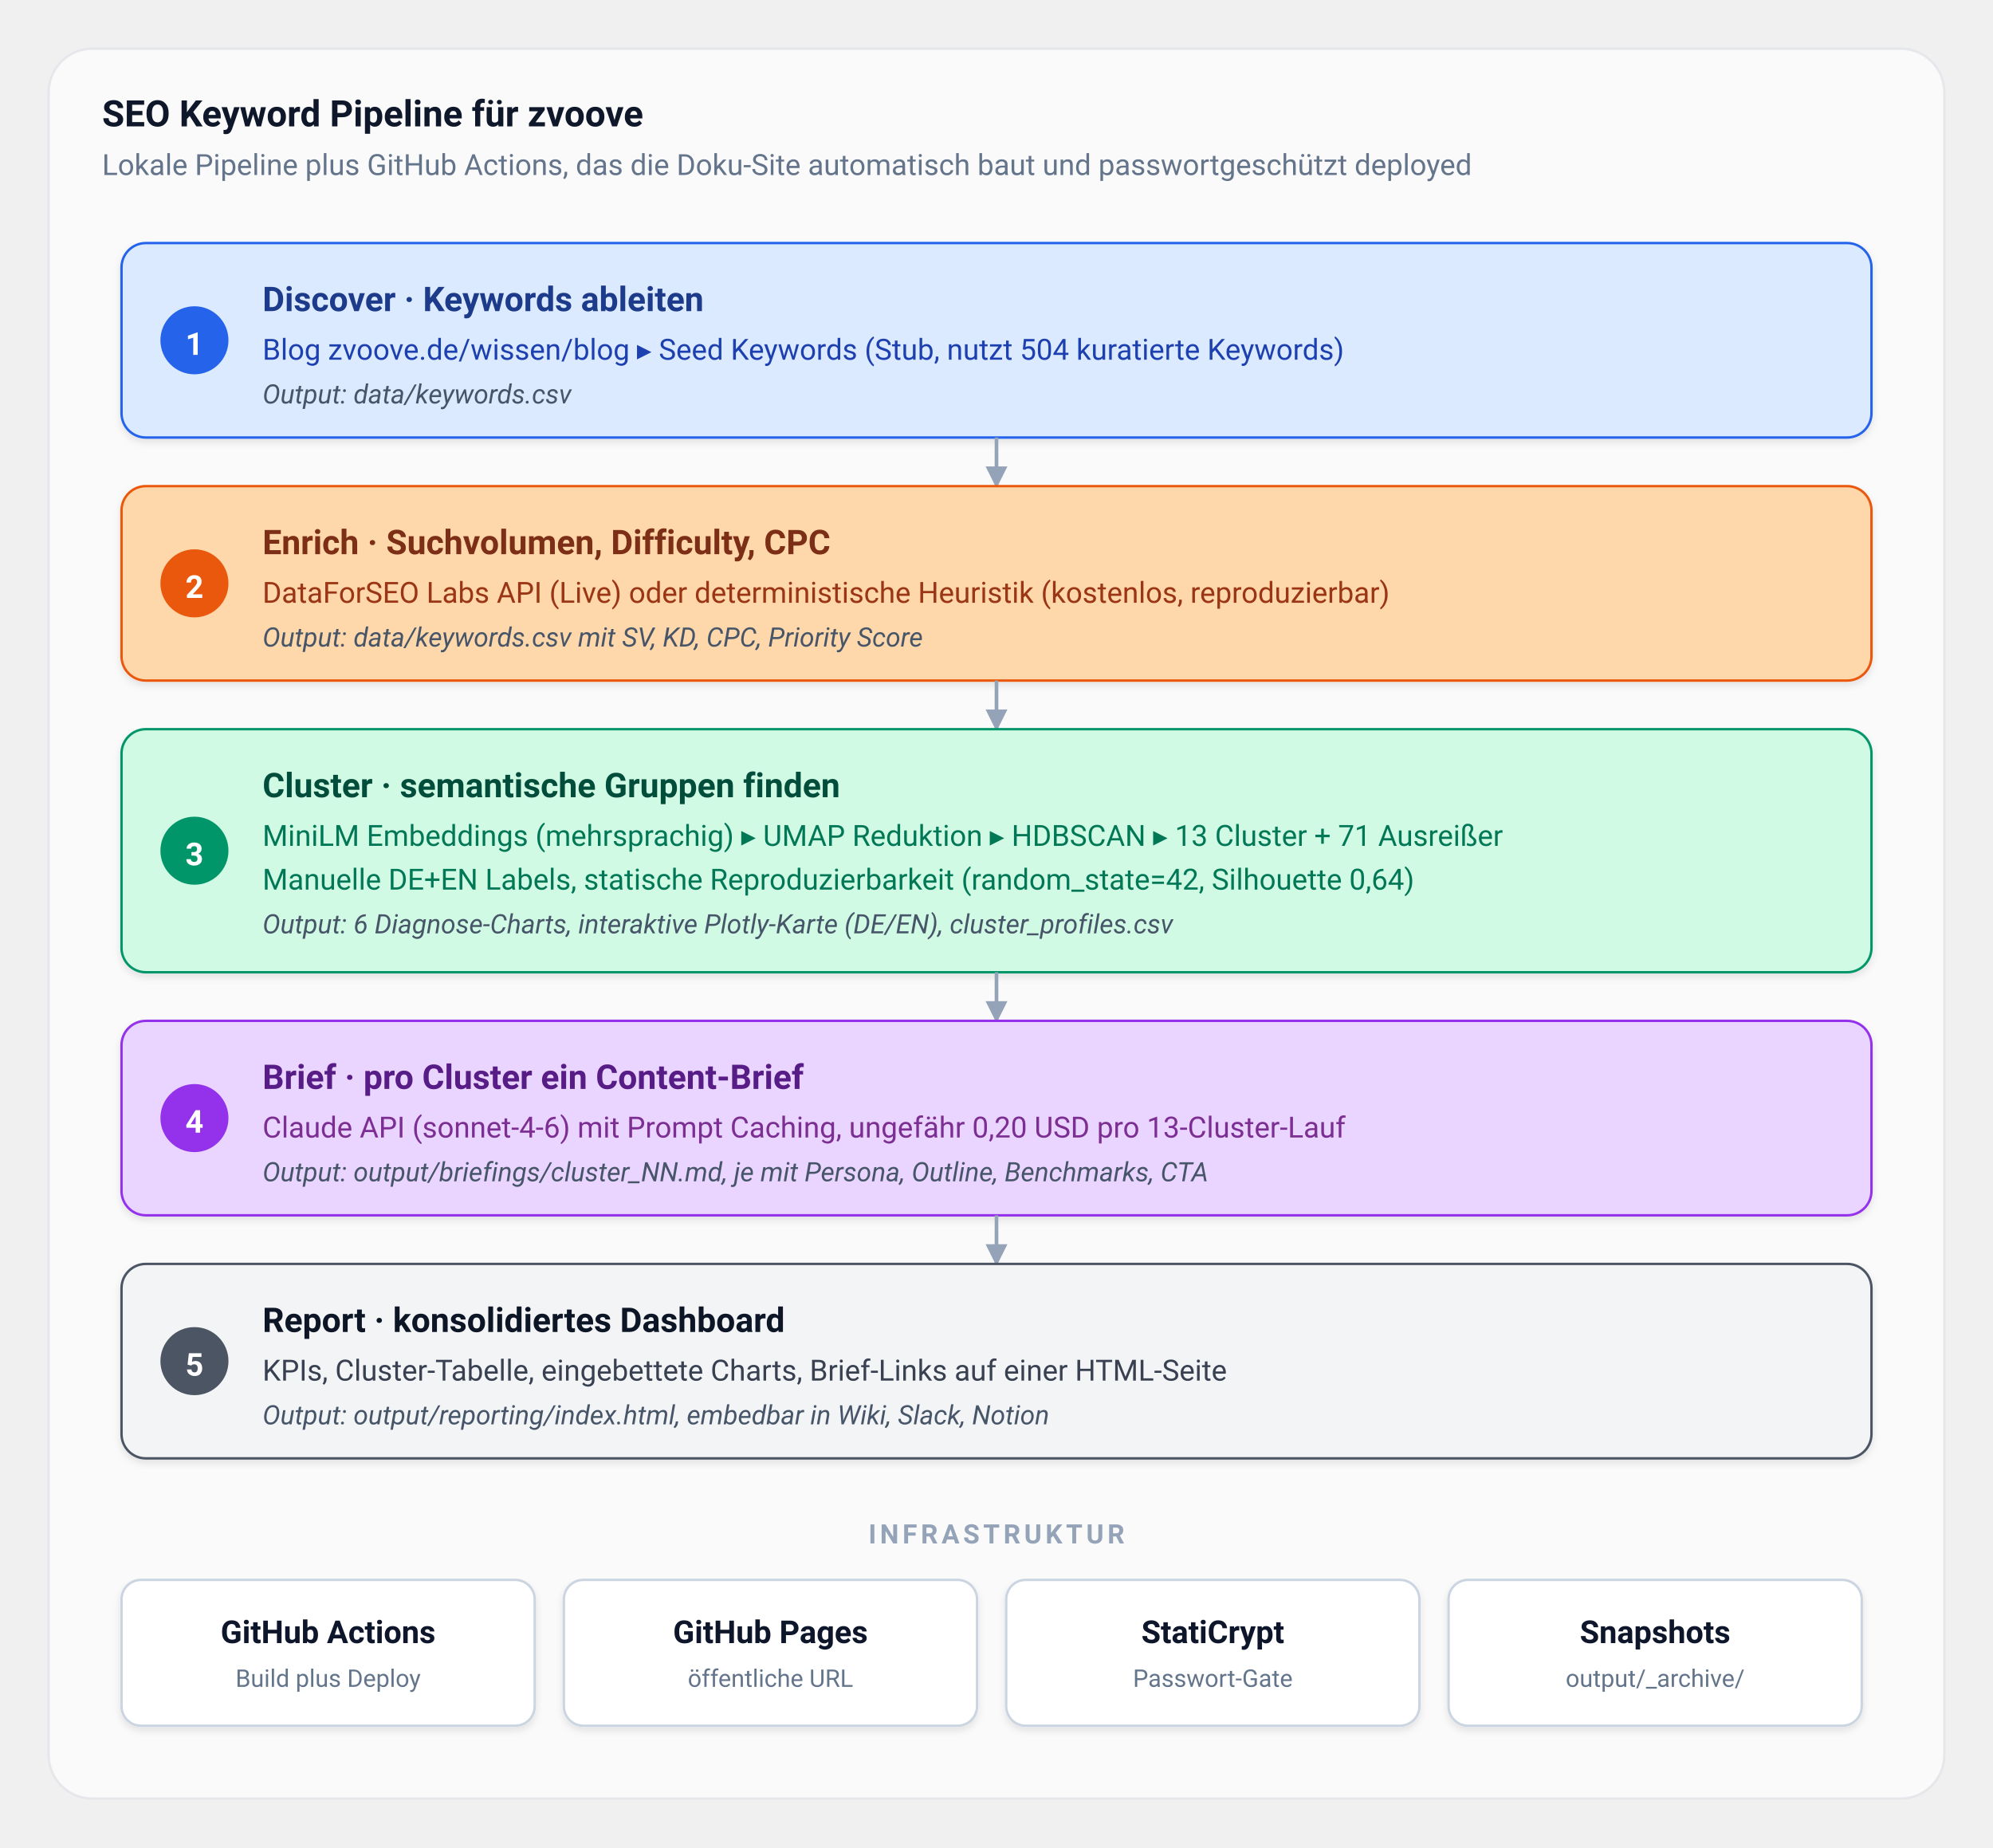
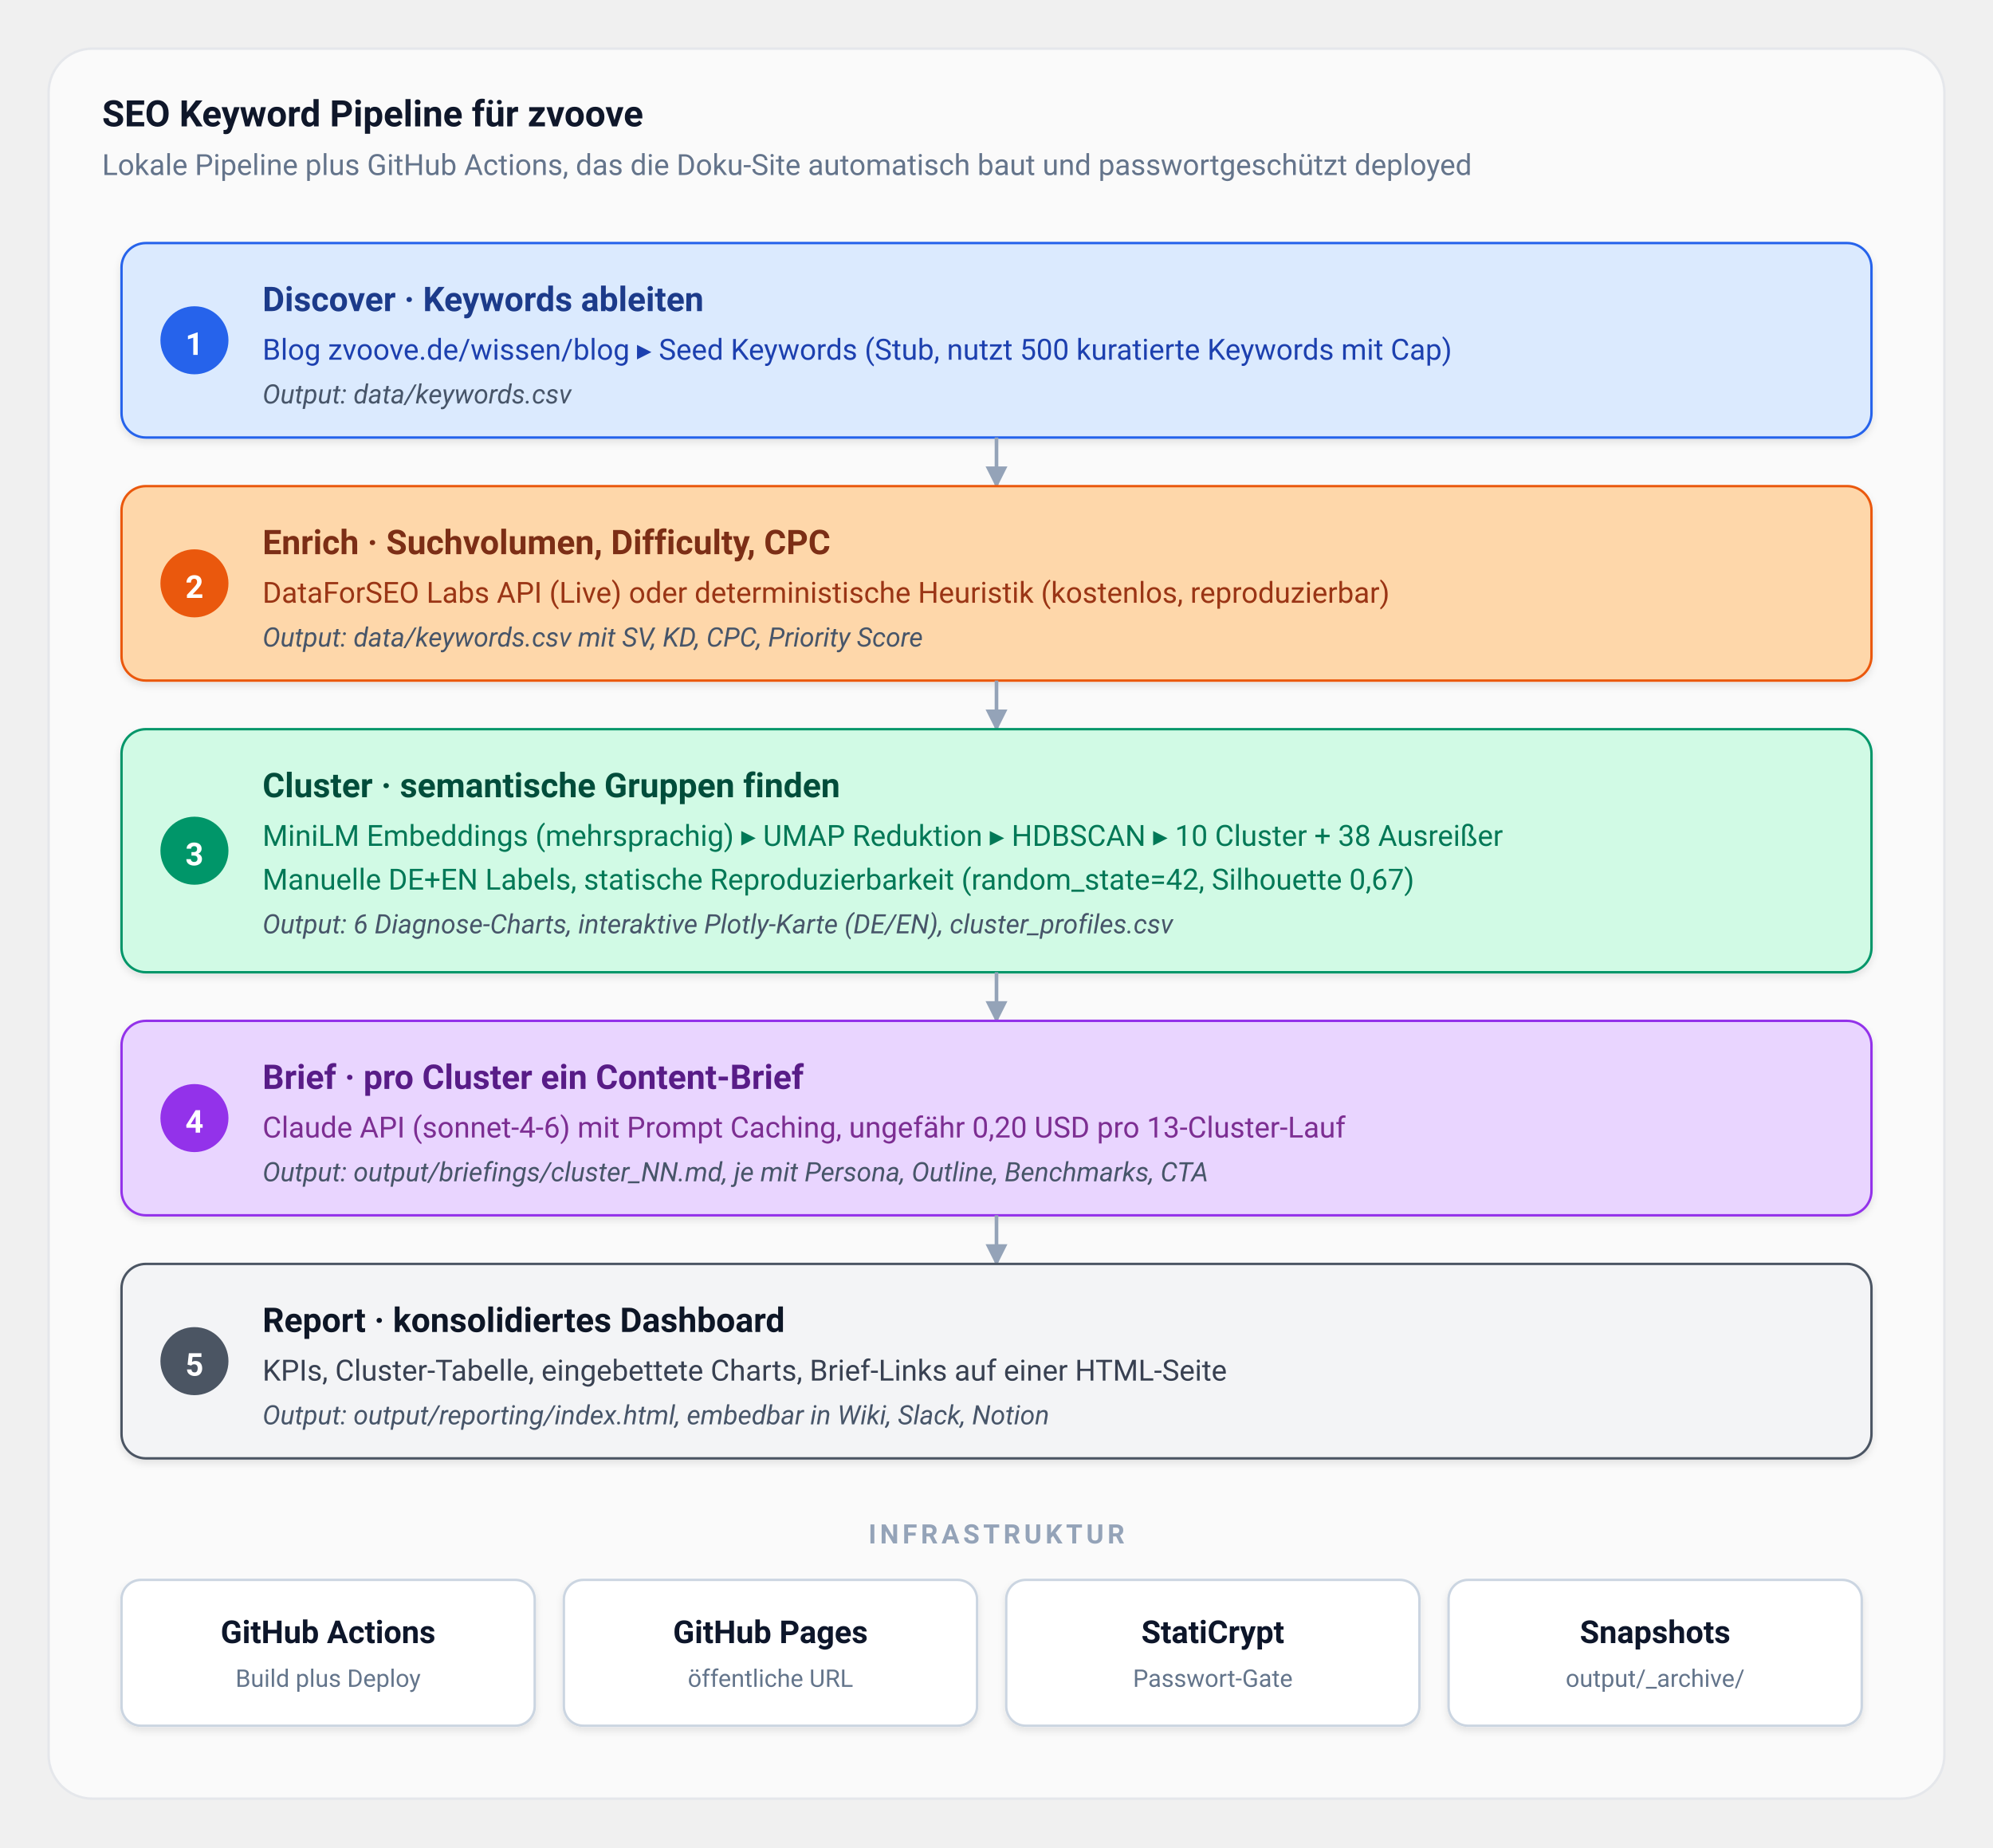
<svg xmlns="http://www.w3.org/2000/svg" width="100%" viewBox="0 0 820 760" role="img" font-family="-apple-system, BlinkMacSystemFont, 'Segoe UI', Roboto, sans-serif">
  <defs>
    <marker id="arr" viewBox="0 0 10 10" refX="9" refY="5" markerWidth="6" markerHeight="6" orient="auto-start-reverse">
      <path d="M0 0 L10 5 L0 10 z" fill="#94a3b8" />
    </marker>
    <filter id="card-shadow" x="-2%" y="-2%" width="104%" height="110%">
      <feDropShadow dx="0" dy="1.5" stdDeviation="1.5" flood-opacity="0.10" />
    </filter>
  </defs>
  <rect x="20" y="20" width="780" height="720" rx="18" fill="#fafafa" stroke="#e5e7eb" stroke-width="1" />
  <text x="42" y="52" font-size="15" font-weight="700" fill="#0f172a">SEO Keyword Pipeline für zvoove</text>
  <text x="42" y="72" font-size="12" fill="#64748b">Lokale Pipeline plus GitHub Actions, das die Doku-Site automatisch baut und passwortgeschützt deployed</text>
  <g filter="url(#card-shadow)">
    <rect x="50" y="100" width="720" height="80" rx="10" fill="#dbeafe" stroke="#2563eb" stroke-width="1" />
    <circle cx="80" cy="140" r="14" fill="#2563eb" />
    <text x="80" y="146" font-size="13" font-weight="700" fill="white" text-anchor="middle">1</text>
    <text x="108" y="128" font-size="14" font-weight="700" fill="#1e3a8a">Discover · Keywords ableiten</text>
-     <text x="108" y="148" font-size="12" fill="#1e40af">Blog zvoove.de/wissen/blog ▸ Seed Keywords (Stub, nutzt 504 kuratierte Keywords)</text>
+     <text x="108" y="148" font-size="12" fill="#1e40af">Blog zvoove.de/wissen/blog ▸ Seed Keywords (Stub, nutzt 500 kuratierte Keywords mit Cap)</text>
    <text x="108" y="166" font-size="11" fill="#475569" font-style="italic">Output: data/keywords.csv</text>
  </g>
  <line x1="410" y1="180" x2="410" y2="200" stroke="#94a3b8" stroke-width="1.5" marker-end="url(#arr)" />
  <g filter="url(#card-shadow)">
    <rect x="50" y="200" width="720" height="80" rx="10" fill="#fed7aa" stroke="#ea580c" stroke-width="1" />
    <circle cx="80" cy="240" r="14" fill="#ea580c" />
    <text x="80" y="246" font-size="13" font-weight="700" fill="white" text-anchor="middle">2</text>
    <text x="108" y="228" font-size="14" font-weight="700" fill="#7c2d12">Enrich · Suchvolumen, Difficulty, CPC</text>
    <text x="108" y="248" font-size="12" fill="#9a3412">DataForSEO Labs API (Live) oder deterministische Heuristik (kostenlos, reproduzierbar)</text>
    <text x="108" y="266" font-size="11" fill="#475569" font-style="italic">Output: data/keywords.csv mit SV, KD, CPC, Priority Score</text>
  </g>
  <line x1="410" y1="280" x2="410" y2="300" stroke="#94a3b8" stroke-width="1.5" marker-end="url(#arr)" />
  <g filter="url(#card-shadow)">
    <rect x="50" y="300" width="720" height="100" rx="10" fill="#d1fae5" stroke="#059669" stroke-width="1" />
    <circle cx="80" cy="350" r="14" fill="#059669" />
    <text x="80" y="356" font-size="13" font-weight="700" fill="white" text-anchor="middle">3</text>
    <text x="108" y="328" font-size="14" font-weight="700" fill="#064e3b">Cluster · semantische Gruppen finden</text>
-     <text x="108" y="348" font-size="12" fill="#047857">MiniLM Embeddings (mehrsprachig) ▸ UMAP Reduktion ▸ HDBSCAN ▸ 13 Cluster + 71 Ausreißer</text>
-     <text x="108" y="366" font-size="12" fill="#047857">Manuelle DE+EN Labels, statische Reproduzierbarkeit (random_state=42, Silhouette 0,64)</text>
+     <text x="108" y="348" font-size="12" fill="#047857">MiniLM Embeddings (mehrsprachig) ▸ UMAP Reduktion ▸ HDBSCAN ▸ 10 Cluster + 38 Ausreißer</text>
+     <text x="108" y="366" font-size="12" fill="#047857">Manuelle DE+EN Labels, statische Reproduzierbarkeit (random_state=42, Silhouette 0,67)</text>
    <text x="108" y="384" font-size="11" fill="#475569" font-style="italic">Output: 6 Diagnose-Charts, interaktive Plotly-Karte (DE/EN), cluster_profiles.csv</text>
  </g>
  <line x1="410" y1="400" x2="410" y2="420" stroke="#94a3b8" stroke-width="1.5" marker-end="url(#arr)" />
  <g filter="url(#card-shadow)">
    <rect x="50" y="420" width="720" height="80" rx="10" fill="#e9d5ff" stroke="#9333ea" stroke-width="1" />
    <circle cx="80" cy="460" r="14" fill="#9333ea" />
    <text x="80" y="466" font-size="13" font-weight="700" fill="white" text-anchor="middle">4</text>
    <text x="108" y="448" font-size="14" font-weight="700" fill="#581c87">Brief · pro Cluster ein Content-Brief</text>
    <text x="108" y="468" font-size="12" fill="#7c2d92">Claude API (sonnet-4-6) mit Prompt Caching, ungefähr 0,20 USD pro 13-Cluster-Lauf</text>
    <text x="108" y="486" font-size="11" fill="#475569" font-style="italic">Output: output/briefings/cluster_NN.md, je mit Persona, Outline, Benchmarks, CTA</text>
  </g>
  <line x1="410" y1="500" x2="410" y2="520" stroke="#94a3b8" stroke-width="1.5" marker-end="url(#arr)" />
  <g filter="url(#card-shadow)">
    <rect x="50" y="520" width="720" height="80" rx="10" fill="#f3f4f6" stroke="#4b5563" stroke-width="1" />
    <circle cx="80" cy="560" r="14" fill="#4b5563" />
    <text x="80" y="566" font-size="13" font-weight="700" fill="white" text-anchor="middle">5</text>
    <text x="108" y="548" font-size="14" font-weight="700" fill="#111827">Report · konsolidiertes Dashboard</text>
    <text x="108" y="568" font-size="12" fill="#374151">KPIs, Cluster-Tabelle, eingebettete Charts, Brief-Links auf einer HTML-Seite</text>
    <text x="108" y="586" font-size="11" fill="#475569" font-style="italic">Output: output/reporting/index.html, embedbar in Wiki, Slack, Notion</text>
  </g>
  <text x="410" y="635" font-size="11" font-weight="600" fill="#94a3b8" text-anchor="middle" letter-spacing="1.5">INFRASTRUKTUR</text>
  <g filter="url(#card-shadow)">
    <rect x="50" y="650" width="170" height="60" rx="8" fill="white" stroke="#cbd5e1" stroke-width="1" />
    <text x="135" y="676" font-size="13" font-weight="700" fill="#0f172a" text-anchor="middle">GitHub Actions</text>
    <text x="135" y="694" font-size="10" fill="#64748b" text-anchor="middle">Build plus Deploy</text>
  </g>
  <g filter="url(#card-shadow)">
    <rect x="232" y="650" width="170" height="60" rx="8" fill="white" stroke="#cbd5e1" stroke-width="1" />
    <text x="317" y="676" font-size="13" font-weight="700" fill="#0f172a" text-anchor="middle">GitHub Pages</text>
    <text x="317" y="694" font-size="10" fill="#64748b" text-anchor="middle">öffentliche URL</text>
  </g>
  <g filter="url(#card-shadow)">
    <rect x="414" y="650" width="170" height="60" rx="8" fill="white" stroke="#cbd5e1" stroke-width="1" />
    <text x="499" y="676" font-size="13" font-weight="700" fill="#0f172a" text-anchor="middle">StatiCrypt</text>
    <text x="499" y="694" font-size="10" fill="#64748b" text-anchor="middle">Passwort-Gate</text>
  </g>
  <g filter="url(#card-shadow)">
    <rect x="596" y="650" width="170" height="60" rx="8" fill="white" stroke="#cbd5e1" stroke-width="1" />
    <text x="681" y="676" font-size="13" font-weight="700" fill="#0f172a" text-anchor="middle">Snapshots</text>
    <text x="681" y="694" font-size="10" fill="#64748b" text-anchor="middle">output/_archive/</text>
  </g>
</svg>
